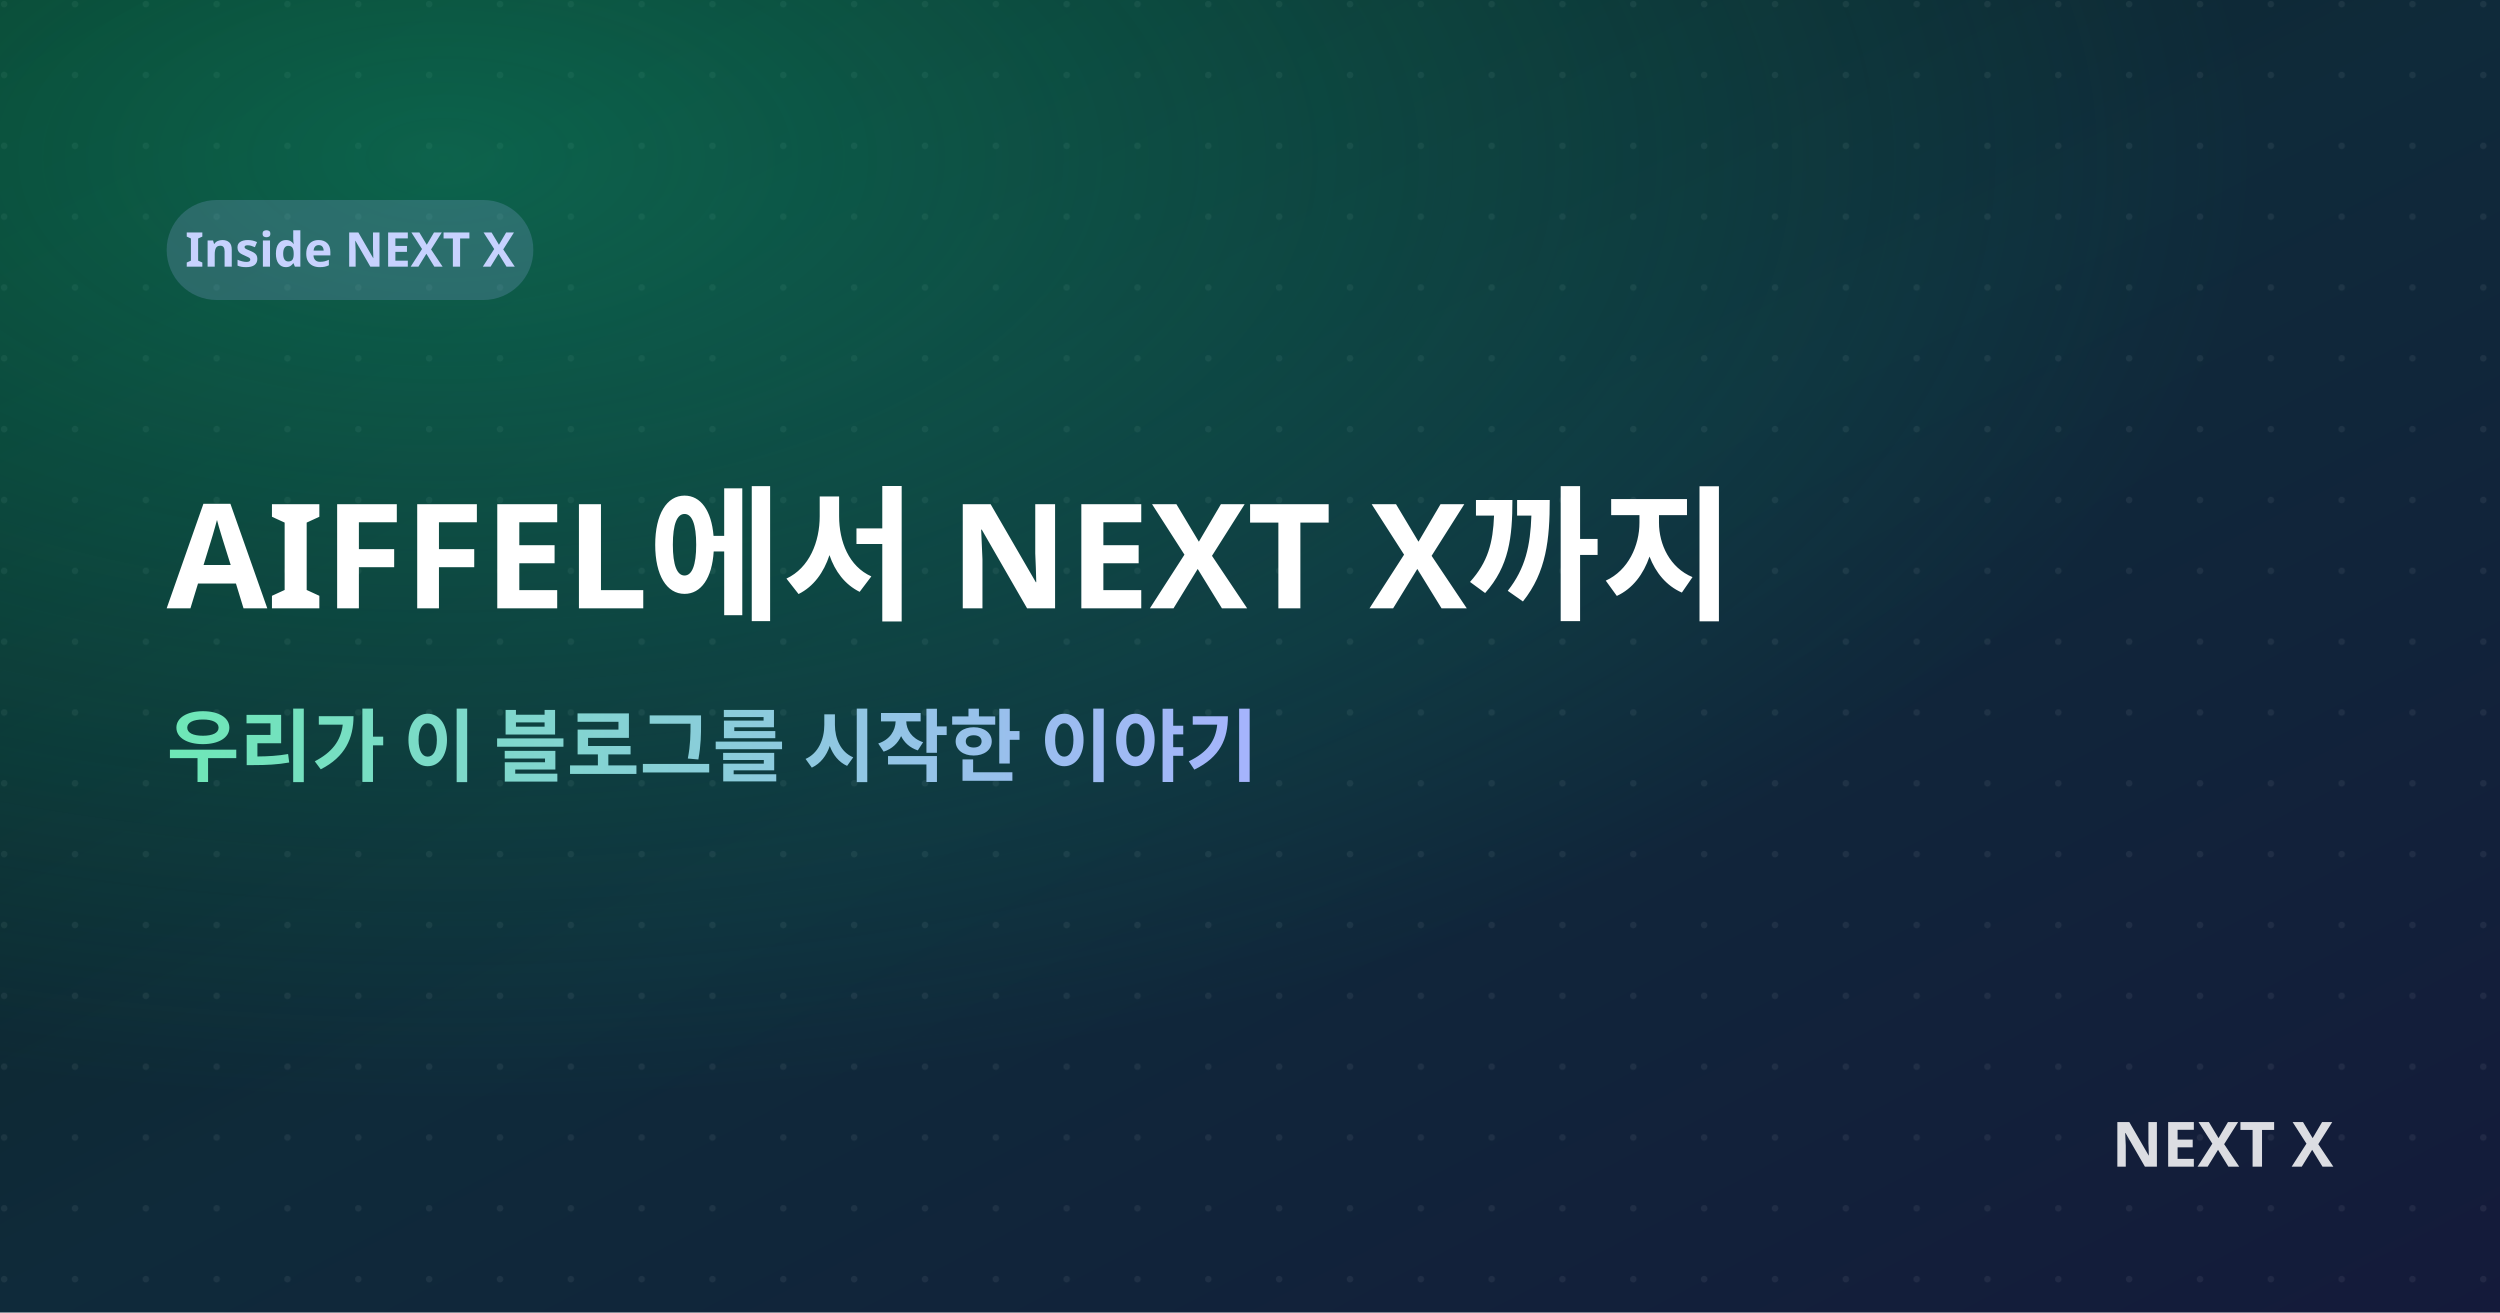
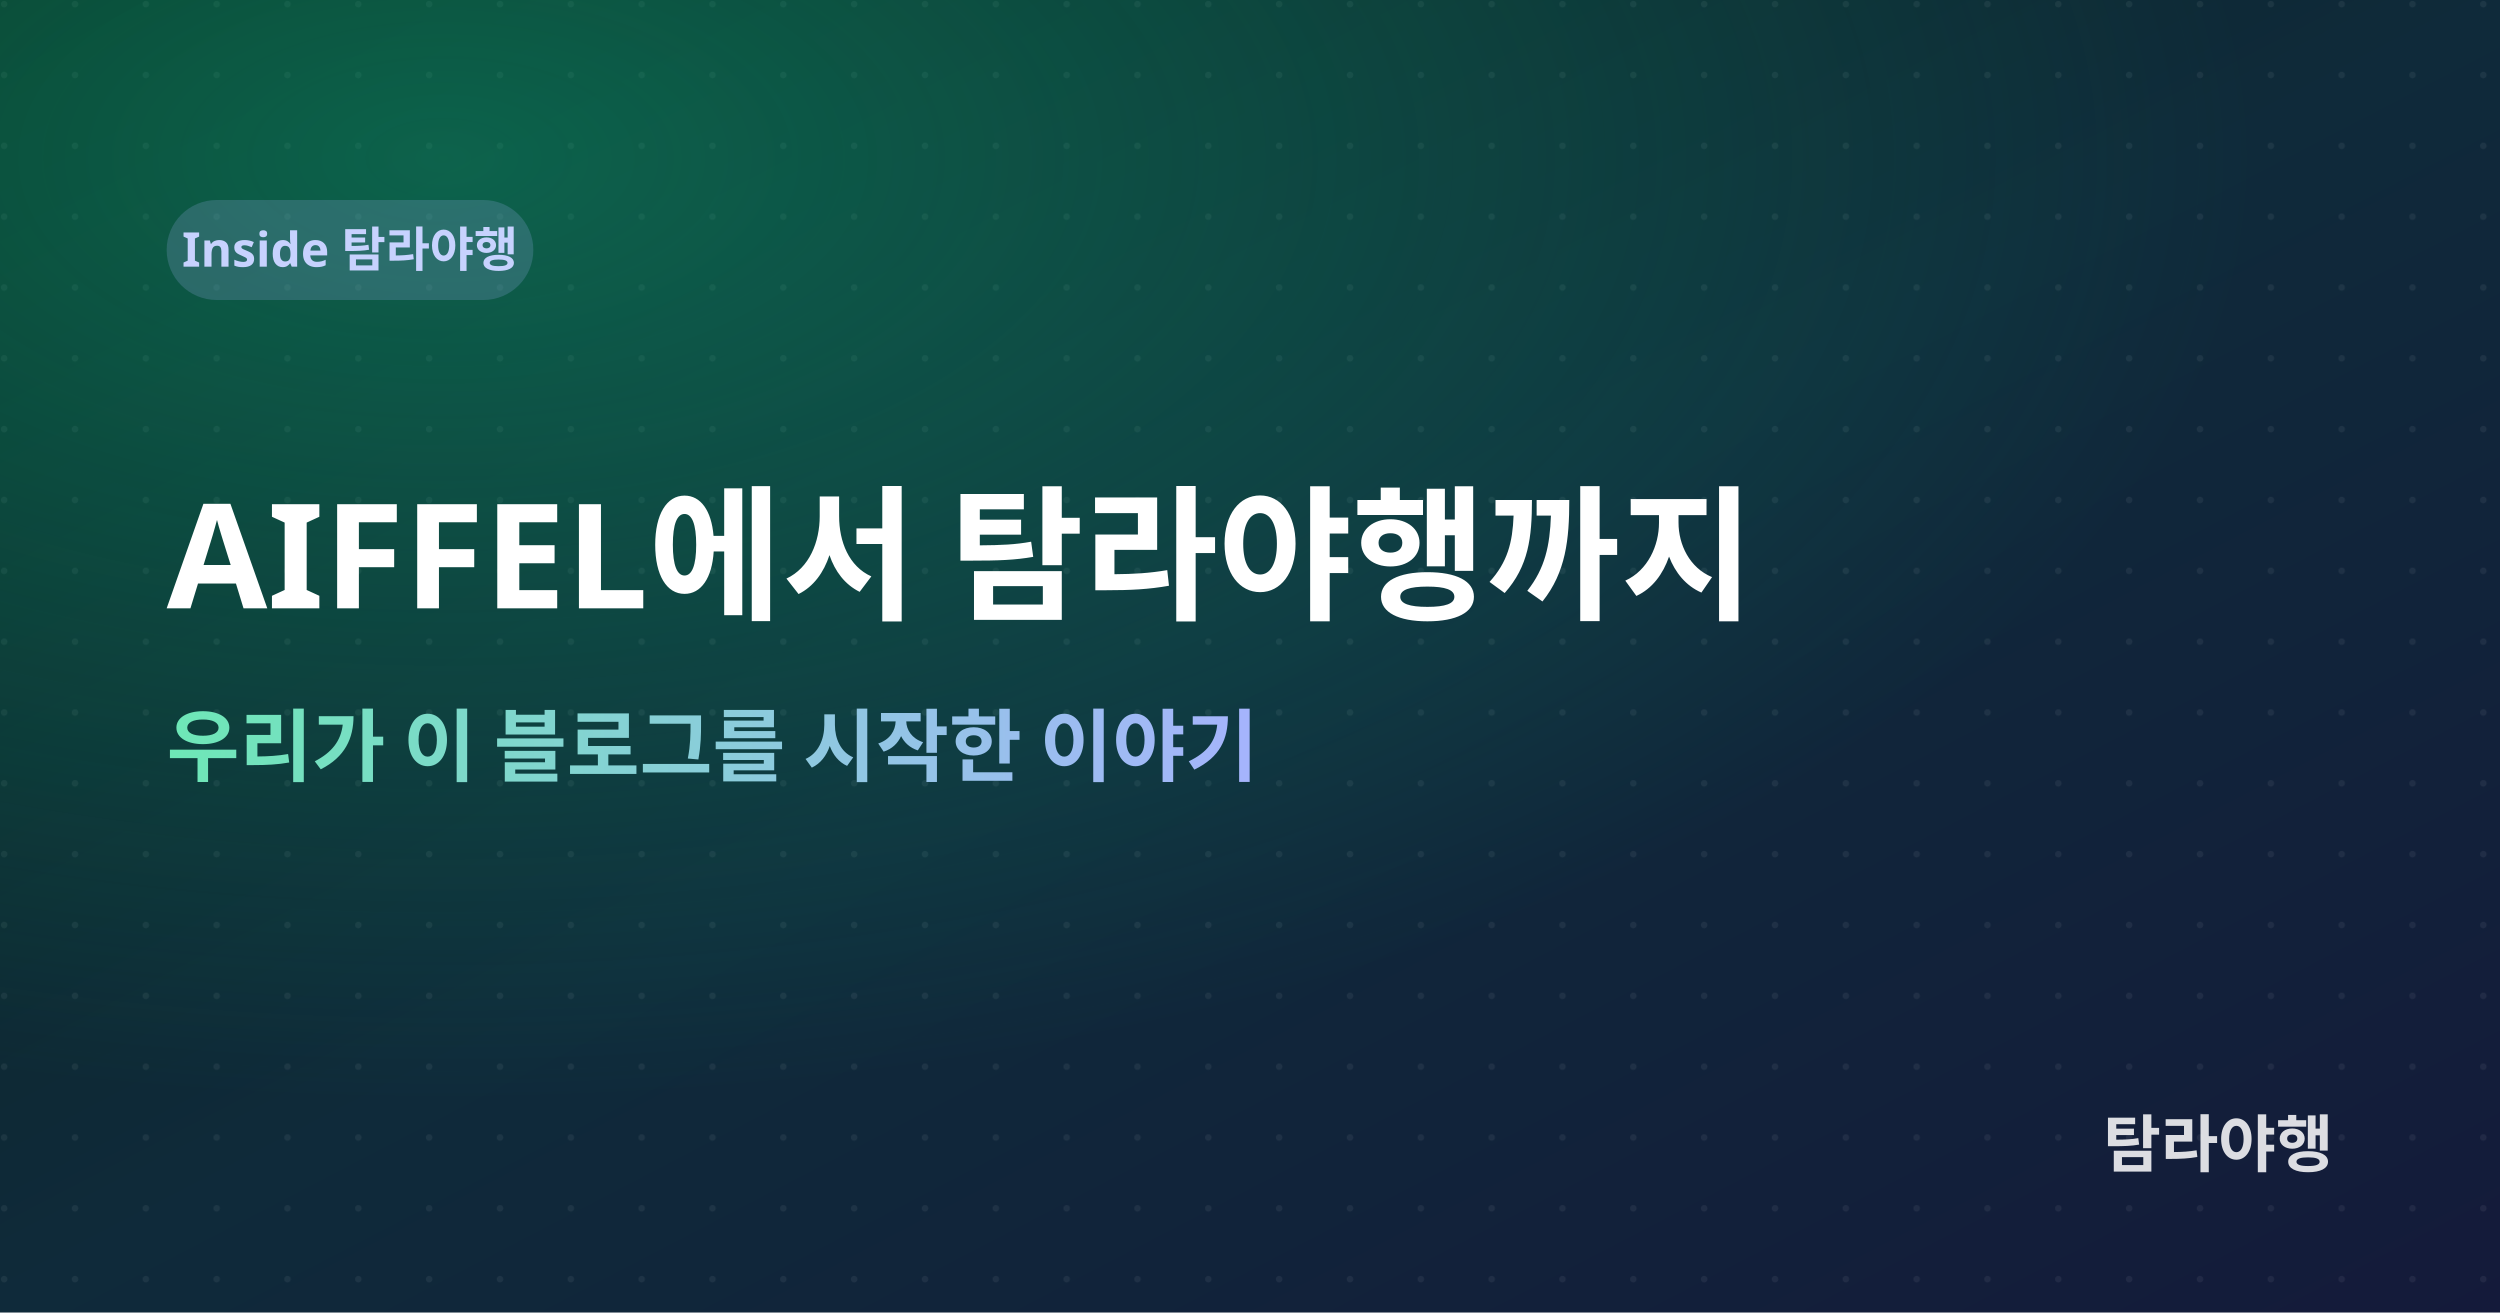
<svg xmlns="http://www.w3.org/2000/svg" viewBox="0 0 1200 630" width="1200" height="630" font-family="'Apple SD Gothic Neo','Malgun Gothic','Noto Sans KR','Segoe UI',sans-serif">
  <defs>
    <linearGradient id="bg" x1="0" y1="0" x2="1" y2="1">
      <stop offset="0" stop-color="#08221c" />
      <stop offset="0.5" stop-color="#0f2a3a" />
      <stop offset="1" stop-color="#141a3a" />
    </linearGradient>
    <radialGradient id="glow" cx="18%" cy="12%" r="72%">
      <stop offset="0" stop-color="#10b981" stop-opacity="0.42" />
      <stop offset="1" stop-color="#10b981" stop-opacity="0" />
    </radialGradient>
    <pattern id="dots" width="34" height="34" patternUnits="userSpaceOnUse">
      <circle cx="2" cy="2" r="1.6" fill="#fff" opacity="0.06" />
    </pattern>
    <linearGradient id="ac" x1="0" y1="0" x2="1" y2="0">
      <stop offset="0" stop-color="#6ee7b7" />
      <stop offset="1" stop-color="#a5b4fc" />
    </linearGradient>
  </defs>
  <rect width="1200" height="630" fill="url(#bg)" />
  <rect width="1200" height="630" fill="url(#dots)" />
  <rect width="1200" height="630" fill="url(#glow)" />
  <g transform="translate(80,96)">
    <rect width="176" height="48" rx="24" fill="#a5b4fc" opacity="0.2" />
-     <text x="88" y="32" text-anchor="middle" font-size="23" font-weight="700" fill="#c7d2fe">Inside NEXT X</text>
+     <text x="88" y="32" text-anchor="middle" font-size="23" font-weight="700" fill="#c7d2fe">Inside 탐라야행</text>
  </g>
-   <text x="80" y="292" font-size="70" font-weight="800" fill="#fff">AIFFEL에서 NEXT X까지</text>
+   <text x="80" y="292" font-size="70" font-weight="800" fill="#fff">AIFFEL에서 탐라야행까지</text>
  <text x="80" y="372" font-size="38" font-weight="600" fill="url(#ac)">우리가 이 블로그를 시작한 이야기</text>
-   <text x="1120" y="560" text-anchor="end" font-size="30" font-weight="800" fill="#fff" opacity="0.85">NEXT X</text>
+   <text x="1120" y="560" text-anchor="end" font-size="30" font-weight="800" fill="#fff" opacity="0.85">탐라야행</text>
</svg>
